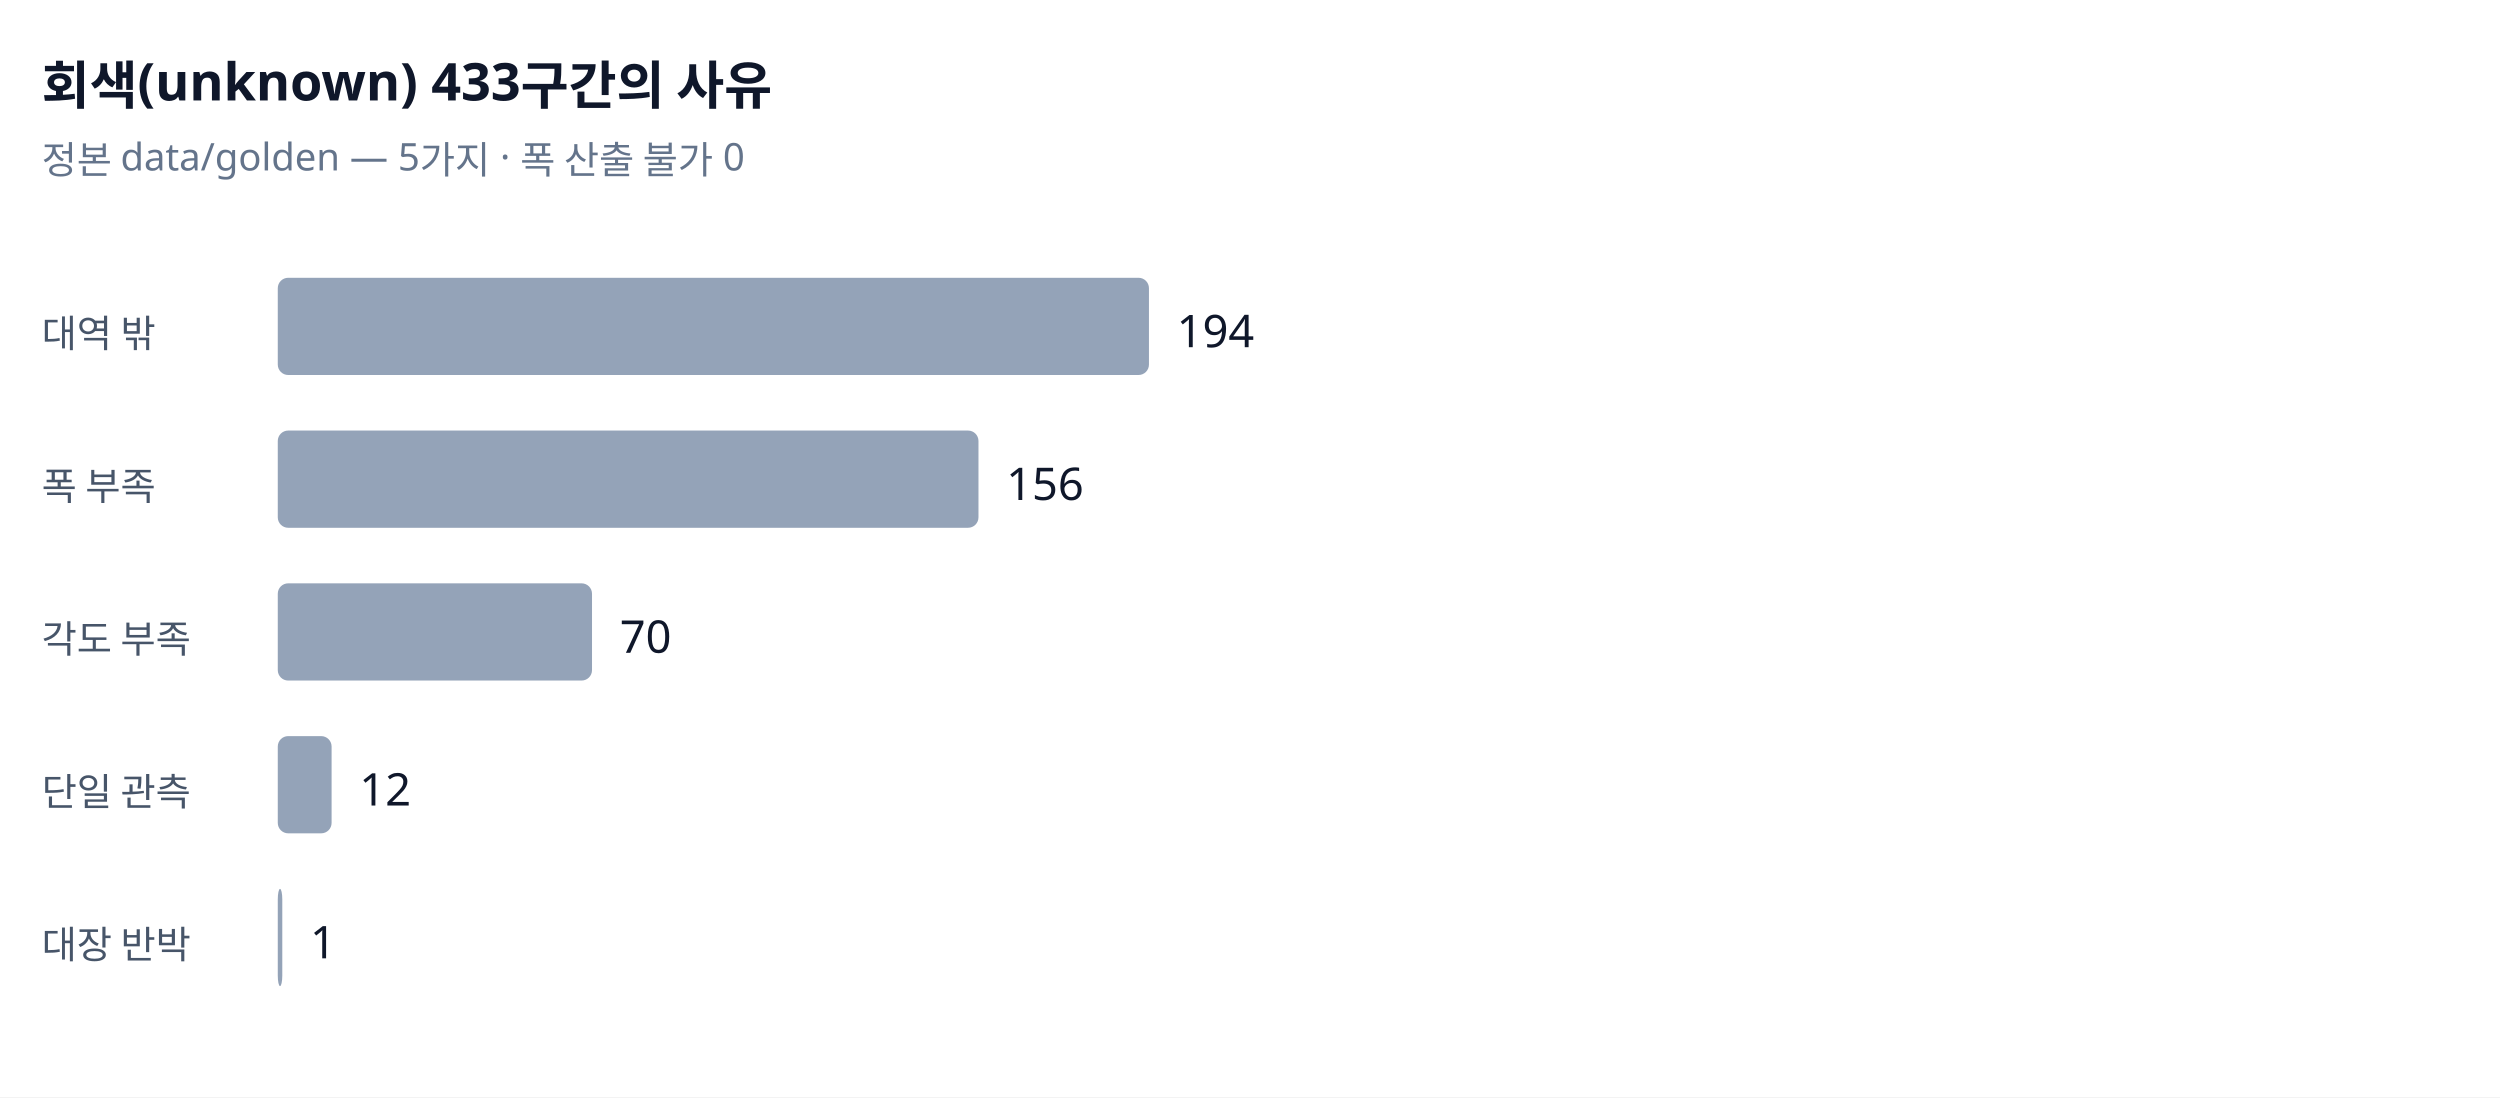
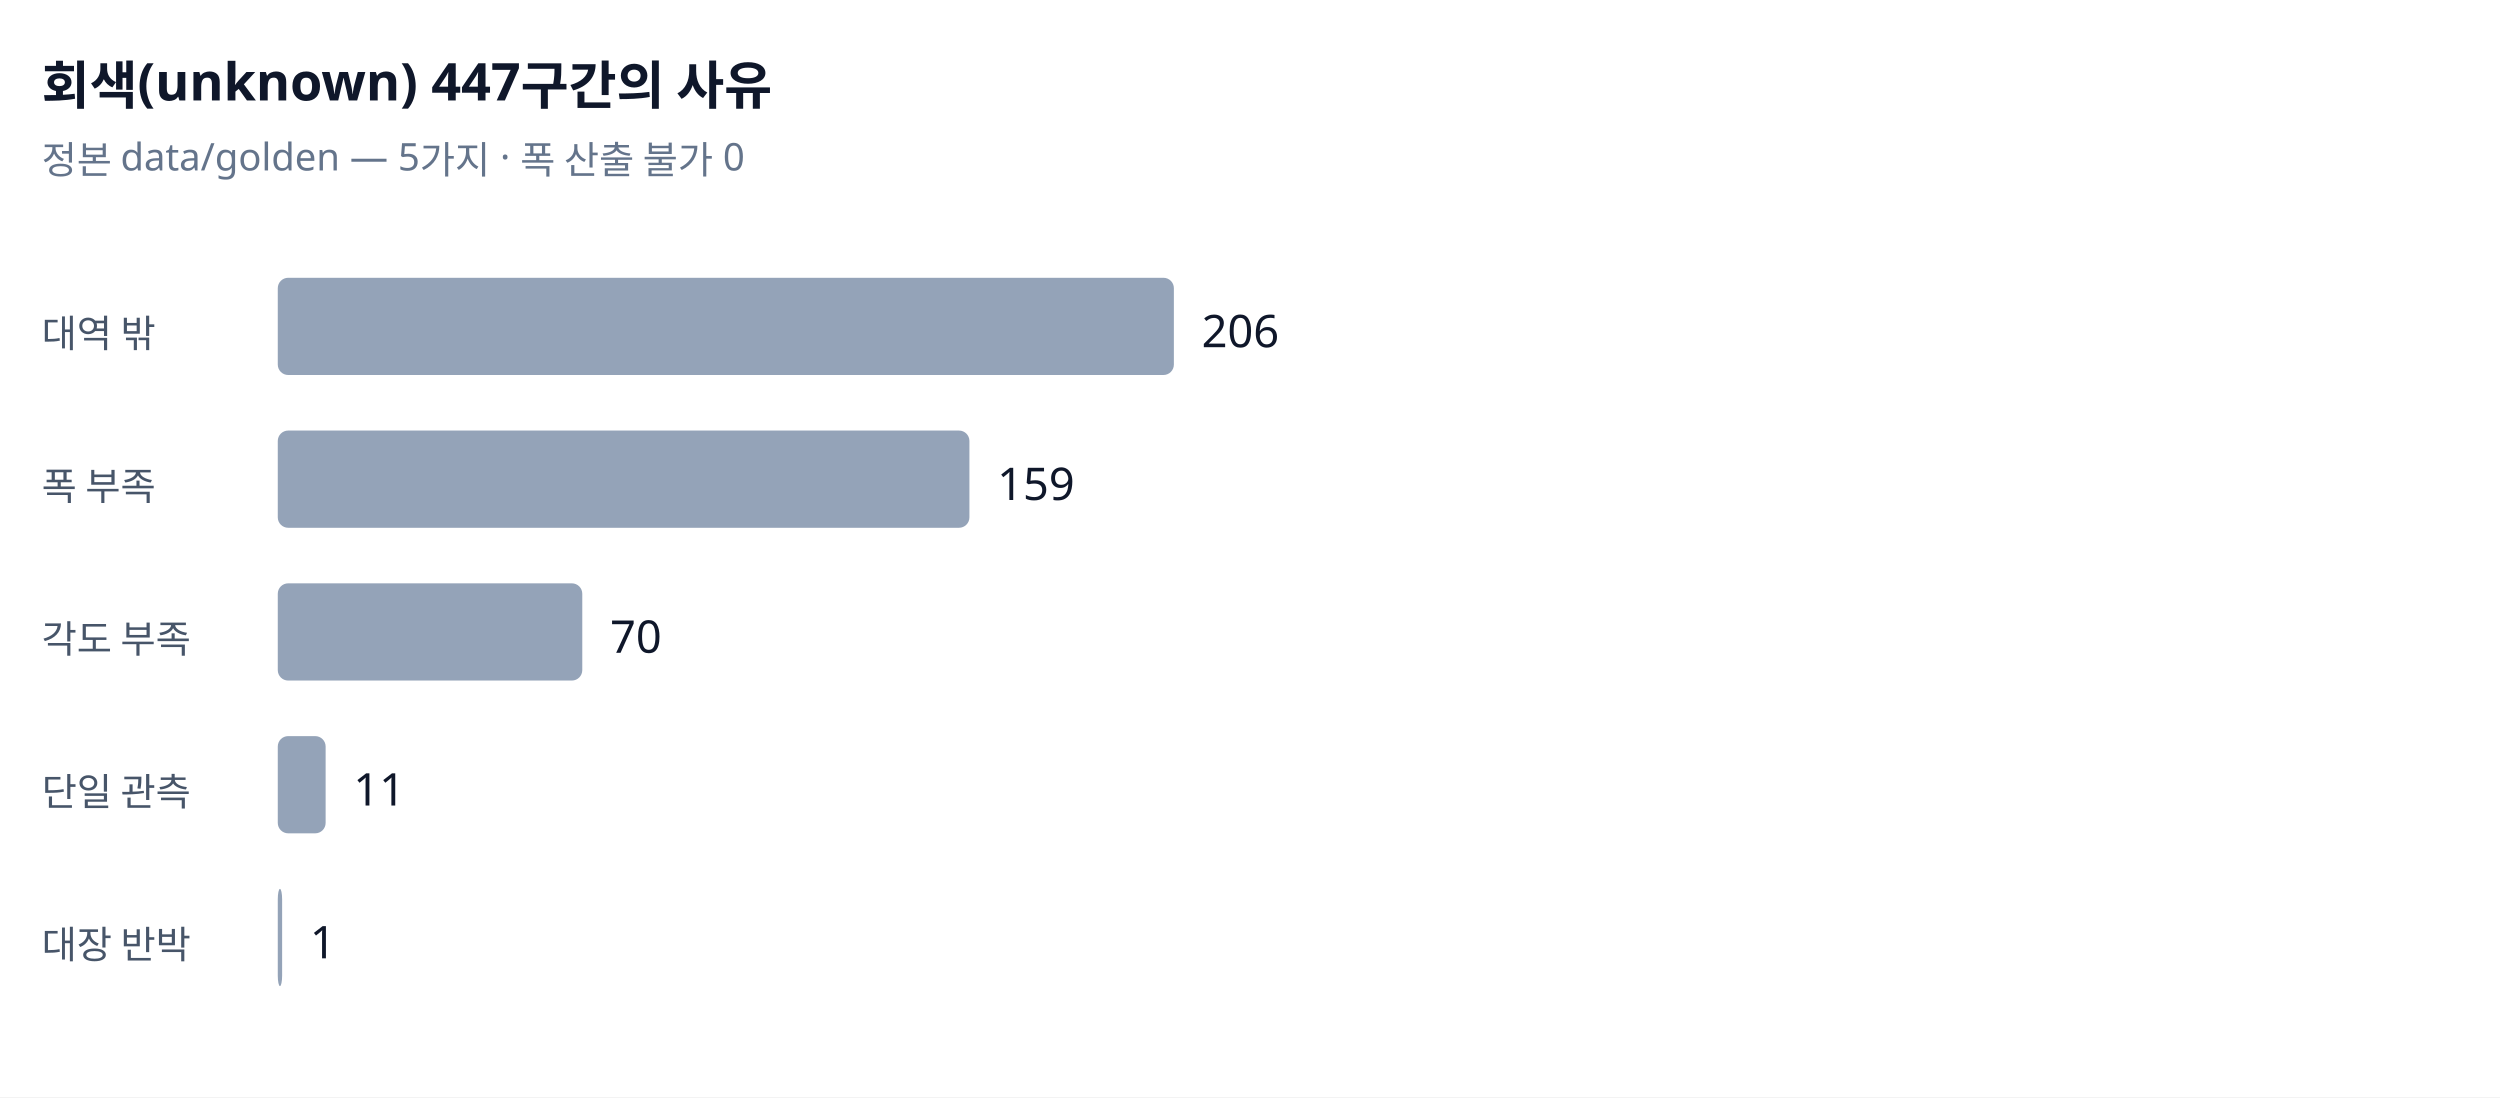
<svg xmlns="http://www.w3.org/2000/svg" viewBox="0 0 720 316" width="720" height="316" font-family="Pretendard, system-ui, sans-serif">
  <rect width="720" height="316" fill="#fff" />
-   <text x="12" y="30" font-size="15" font-weight="700" fill="#0f172a">회색(unknown) 433구간의 사유</text>
+   <text x="12" y="30" font-size="15" font-weight="700" fill="#0f172a">회색(unknown) 447구간의 사유</text>
  <text x="12" y="50" font-size="11" fill="#64748b">정본 data/golden — 5가지 · 폭 산출 불가 0</text>
-   <rect x="80" y="80" width="250.9" height="28" fill="#94a3b8" rx="3" />
-   <text x="338.9" y="100" font-size="13" fill="#0f172a">194</text>
+   <rect x="80" y="80" width="258.076" height="28" fill="#94a3b8" rx="3" />
+   <text x="346.076" y="100" font-size="13" fill="#0f172a">206</text>
  <text x="12" y="100" font-size="11" fill="#475569">대역 밖</text>
-   <rect x="80" y="124" width="201.8" height="28" fill="#94a3b8" rx="3" />
-   <text x="289.8" y="144" font-size="13" fill="#0f172a">156</text>
+   <rect x="80" y="124" width="199.195" height="28" fill="#94a3b8" rx="3" />
+   <text x="287.195" y="144" font-size="13" fill="#0f172a">159</text>
  <text x="12" y="144" font-size="11" fill="#475569">폭 부족</text>
-   <rect x="80" y="168" width="90.5" height="28" fill="#94a3b8" rx="3" />
-   <text x="178.5" y="188" font-size="13" fill="#0f172a">70</text>
+   <rect x="80" y="168" width="87.696" height="28" fill="#94a3b8" rx="3" />
+   <text x="175.696" y="188" font-size="13" fill="#0f172a">70</text>
  <text x="12" y="188" font-size="11" fill="#475569">각도 부족</text>
-   <rect x="80" y="212" width="15.5" height="28" fill="#94a3b8" rx="3" />
-   <text x="103.5" y="232" font-size="13" fill="#0f172a">12</text>
+   <rect x="80" y="212" width="13.781" height="28" fill="#94a3b8" rx="3" />
+   <text x="101.781" y="232" font-size="13" fill="#0f172a">11</text>
  <text x="12" y="232" font-size="11" fill="#475569">단일 관측</text>
-   <rect x="80" y="256" width="1.3" height="28" fill="#94a3b8" rx="3" />
-   <text x="89.3" y="276" font-size="13" fill="#0f172a">1</text>
+   <rect x="80" y="256" width="1.253" height="28" fill="#94a3b8" rx="3" />
+   <text x="89.253" y="276" font-size="13" fill="#0f172a">1</text>
  <text x="12" y="276" font-size="11" fill="#475569">대장 반박</text>
</svg>
